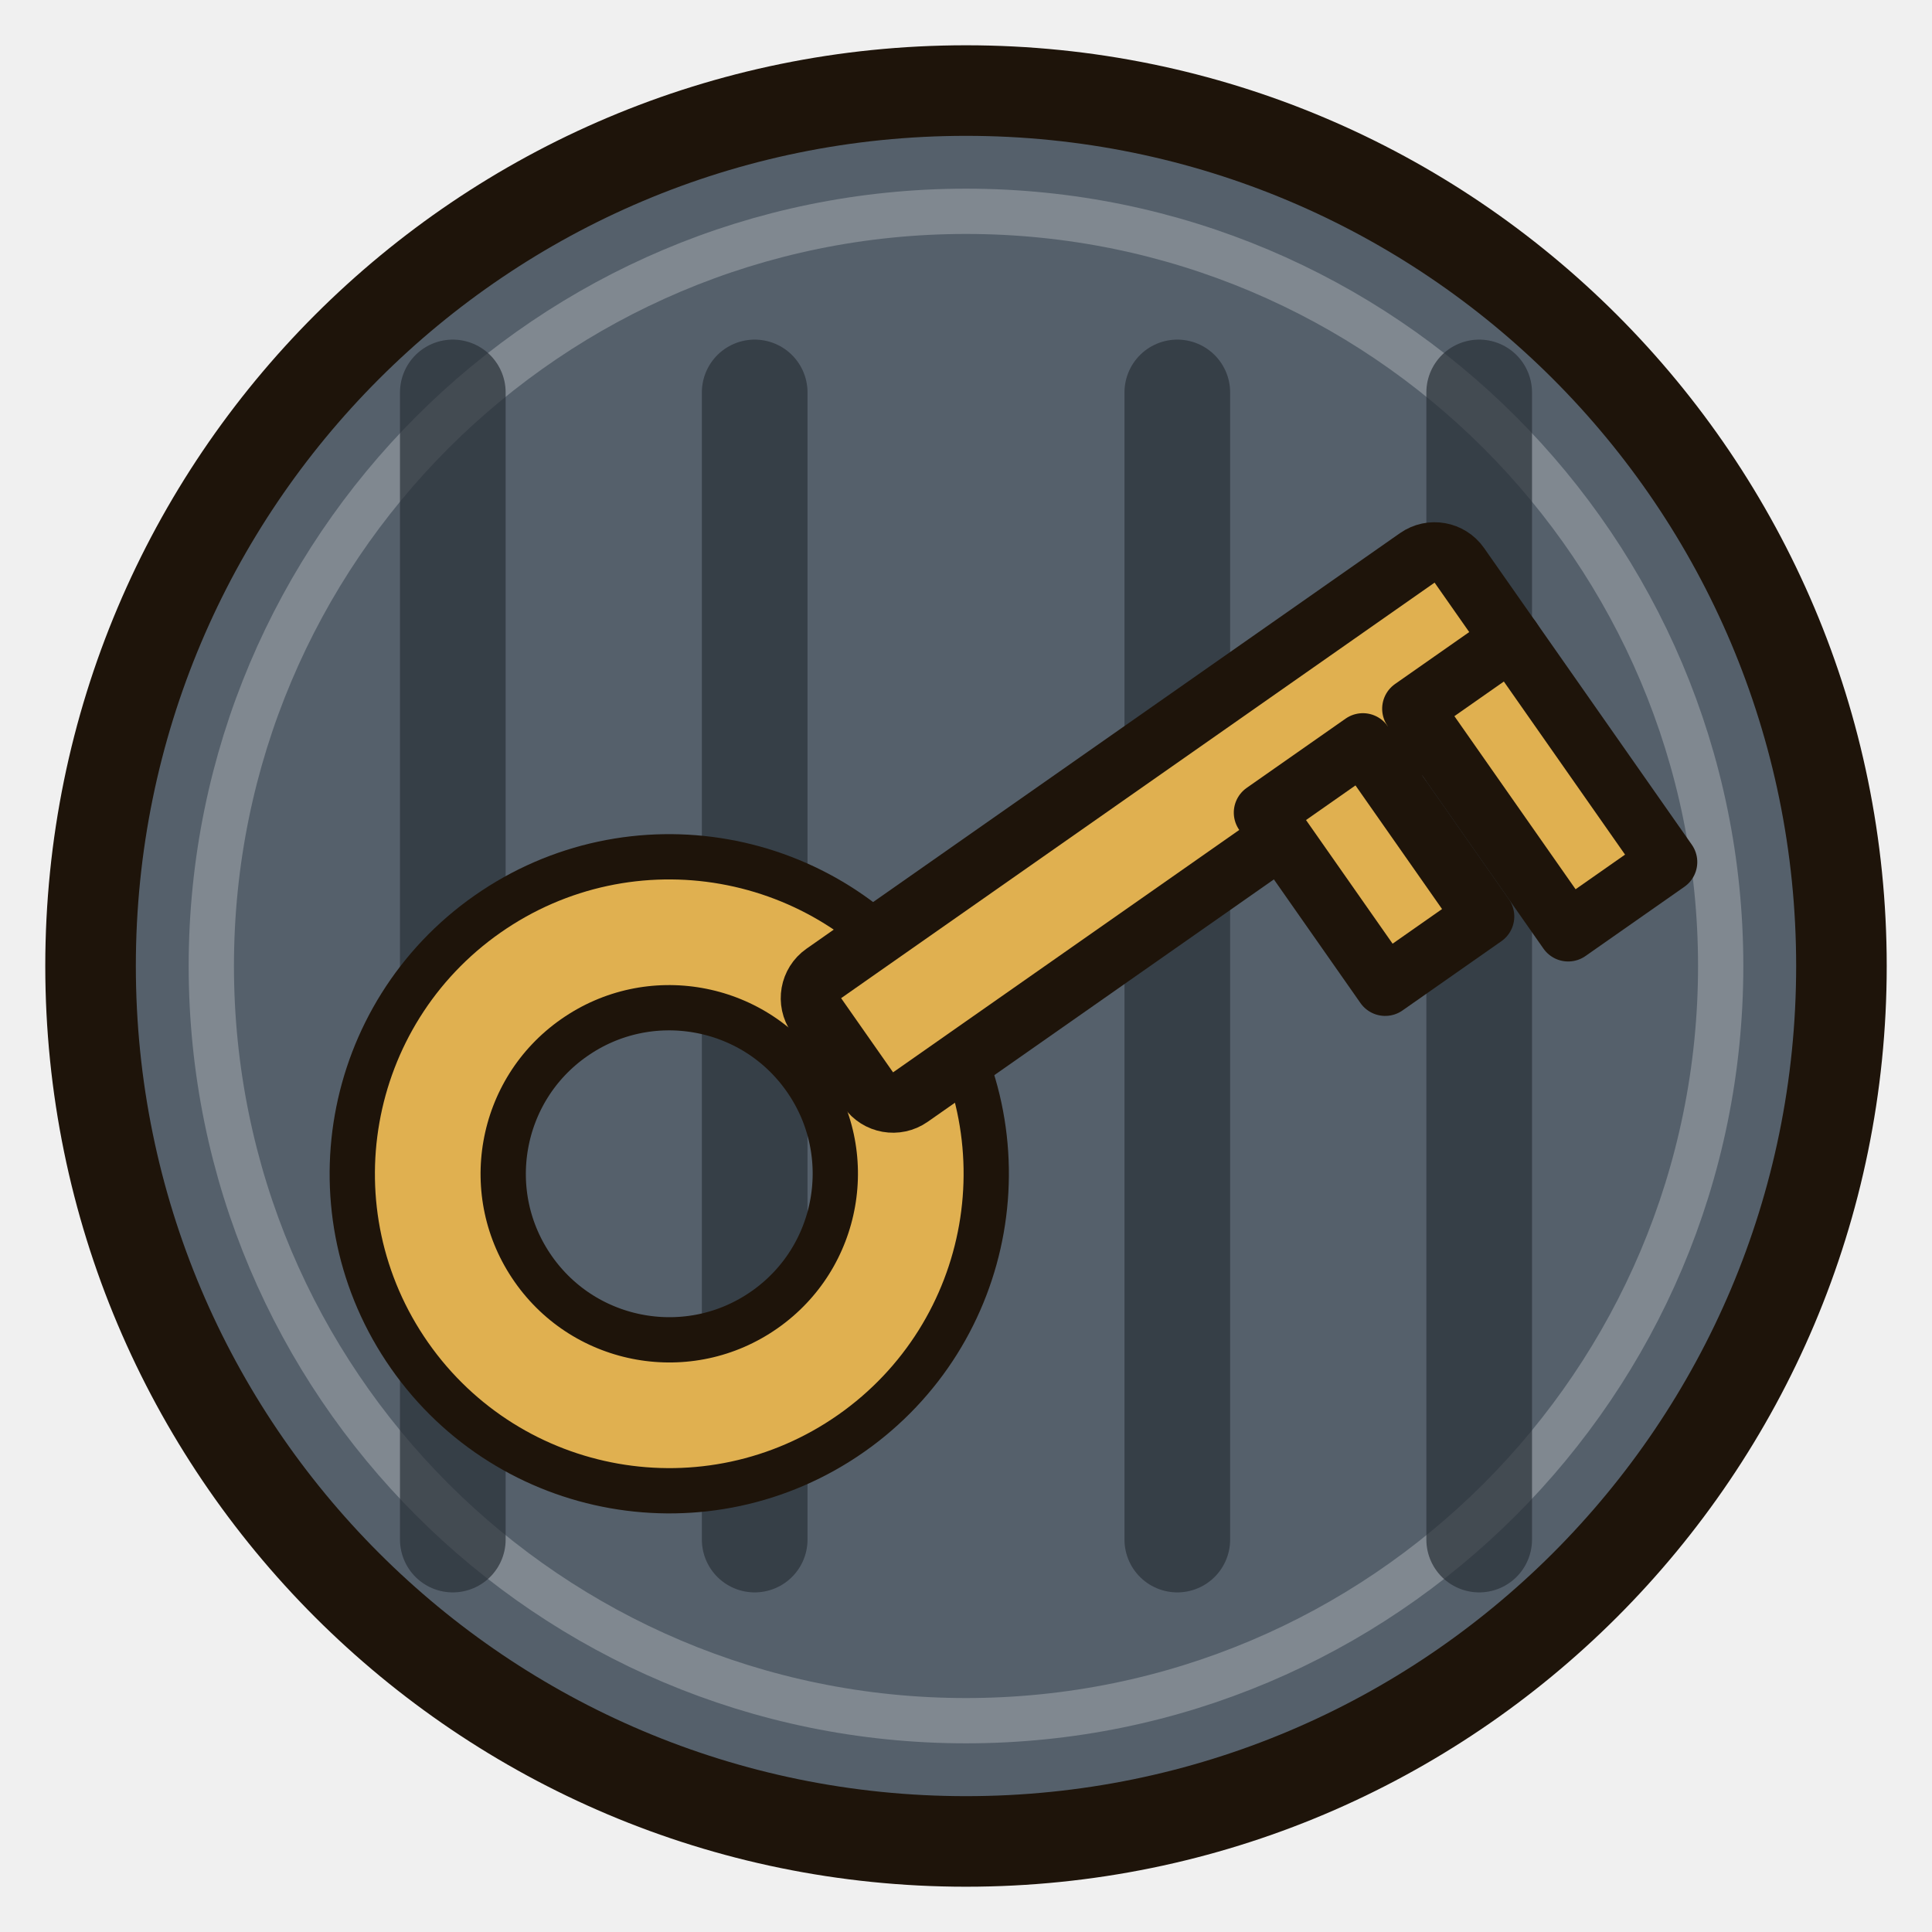
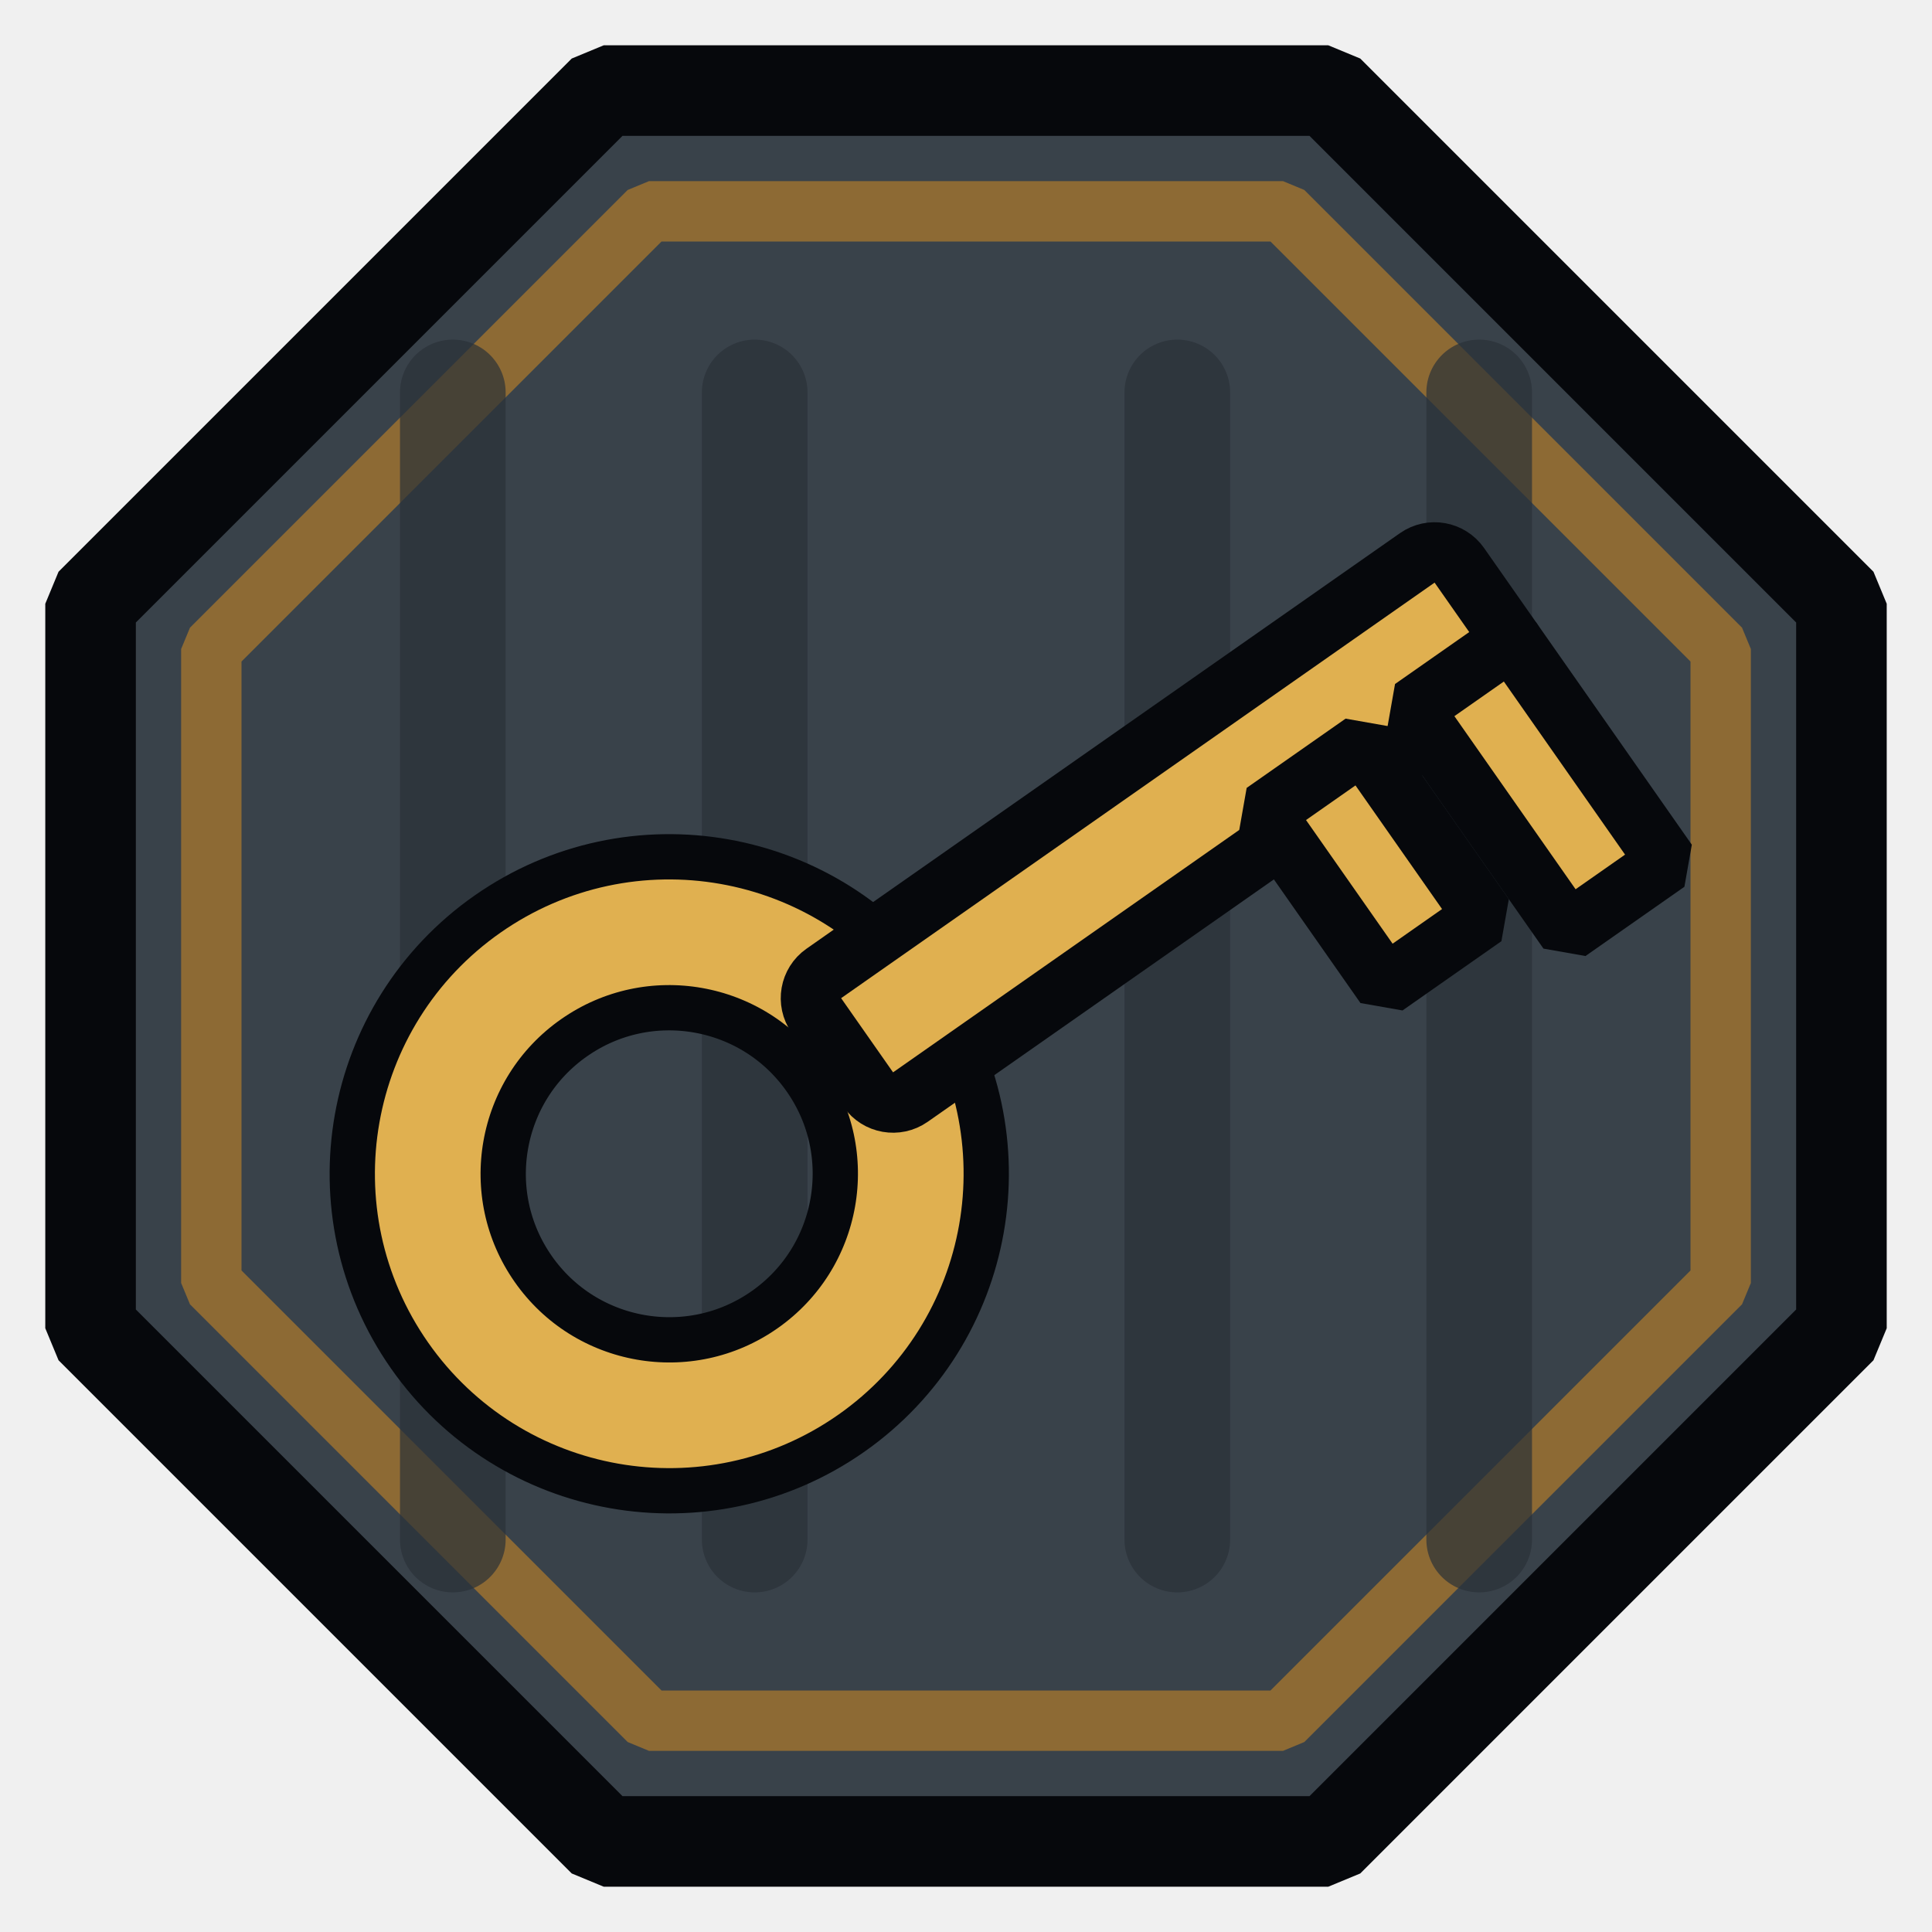
<svg xmlns="http://www.w3.org/2000/svg" width="128" height="128" viewBox="0 0 128 128">
-   <circle cx="64" cy="64" r="58" fill="#55606b" stroke="#1e140a" stroke-width="6" />
-   <circle cx="64" cy="64" r="50" fill="none" stroke="#ffffff" stroke-opacity="0.25" stroke-width="3" />
+   <path d="M40 6 H88 L122 40 V88 L88 122 H40 L6 88 V40 Z" fill="#39424a" stroke="#06080c" stroke-width="6" stroke-linejoin="bevel" />
+   <path d="M43 14 H85 L114 43 V85 L85 114 H43 L14 85 V43 Z" fill="none" stroke="#8d6a34" stroke-width="4" stroke-linejoin="bevel" />
  <path d="M30 26 L30 102 M50 26 L50 102 M78 26 L78 102 M98 26 L98 102" stroke="#2a3038" stroke-width="7" stroke-linecap="round" opacity="0.7" />
  <g transform="rotate(-35 64 64)">
-     <circle cx="40" cy="64" r="16" fill="none" stroke="#1e140a" stroke-width="13" />
+     <circle cx="40" cy="64" r="16" fill="none" stroke="#06080c" stroke-width="13" />
    <circle cx="40" cy="64" r="16" fill="none" stroke="#e0b050" stroke-width="7" />
-     <rect x="54" y="59" width="52" height="10" rx="2" fill="#e0b050" stroke="#1e140a" stroke-width="4" stroke-linejoin="round" />
-     <rect x="86" y="67" width="8" height="14" fill="#e0b050" stroke="#1e140a" stroke-width="4" stroke-linejoin="round" />
-     <rect x="98" y="67" width="8" height="18" fill="#e0b050" stroke="#1e140a" stroke-width="4" stroke-linejoin="round" />
+     <rect x="54" y="59" width="52" height="10" rx="2" fill="#e0b050" stroke="#06080c" stroke-width="4" stroke-linejoin="bevel" />
+     <rect x="86" y="67" width="8" height="14" fill="#e0b050" stroke="#06080c" stroke-width="4" stroke-linejoin="bevel" />
+     <rect x="98" y="67" width="8" height="18" fill="#e0b050" stroke="#06080c" stroke-width="4" stroke-linejoin="bevel" />
  </g>
</svg>
